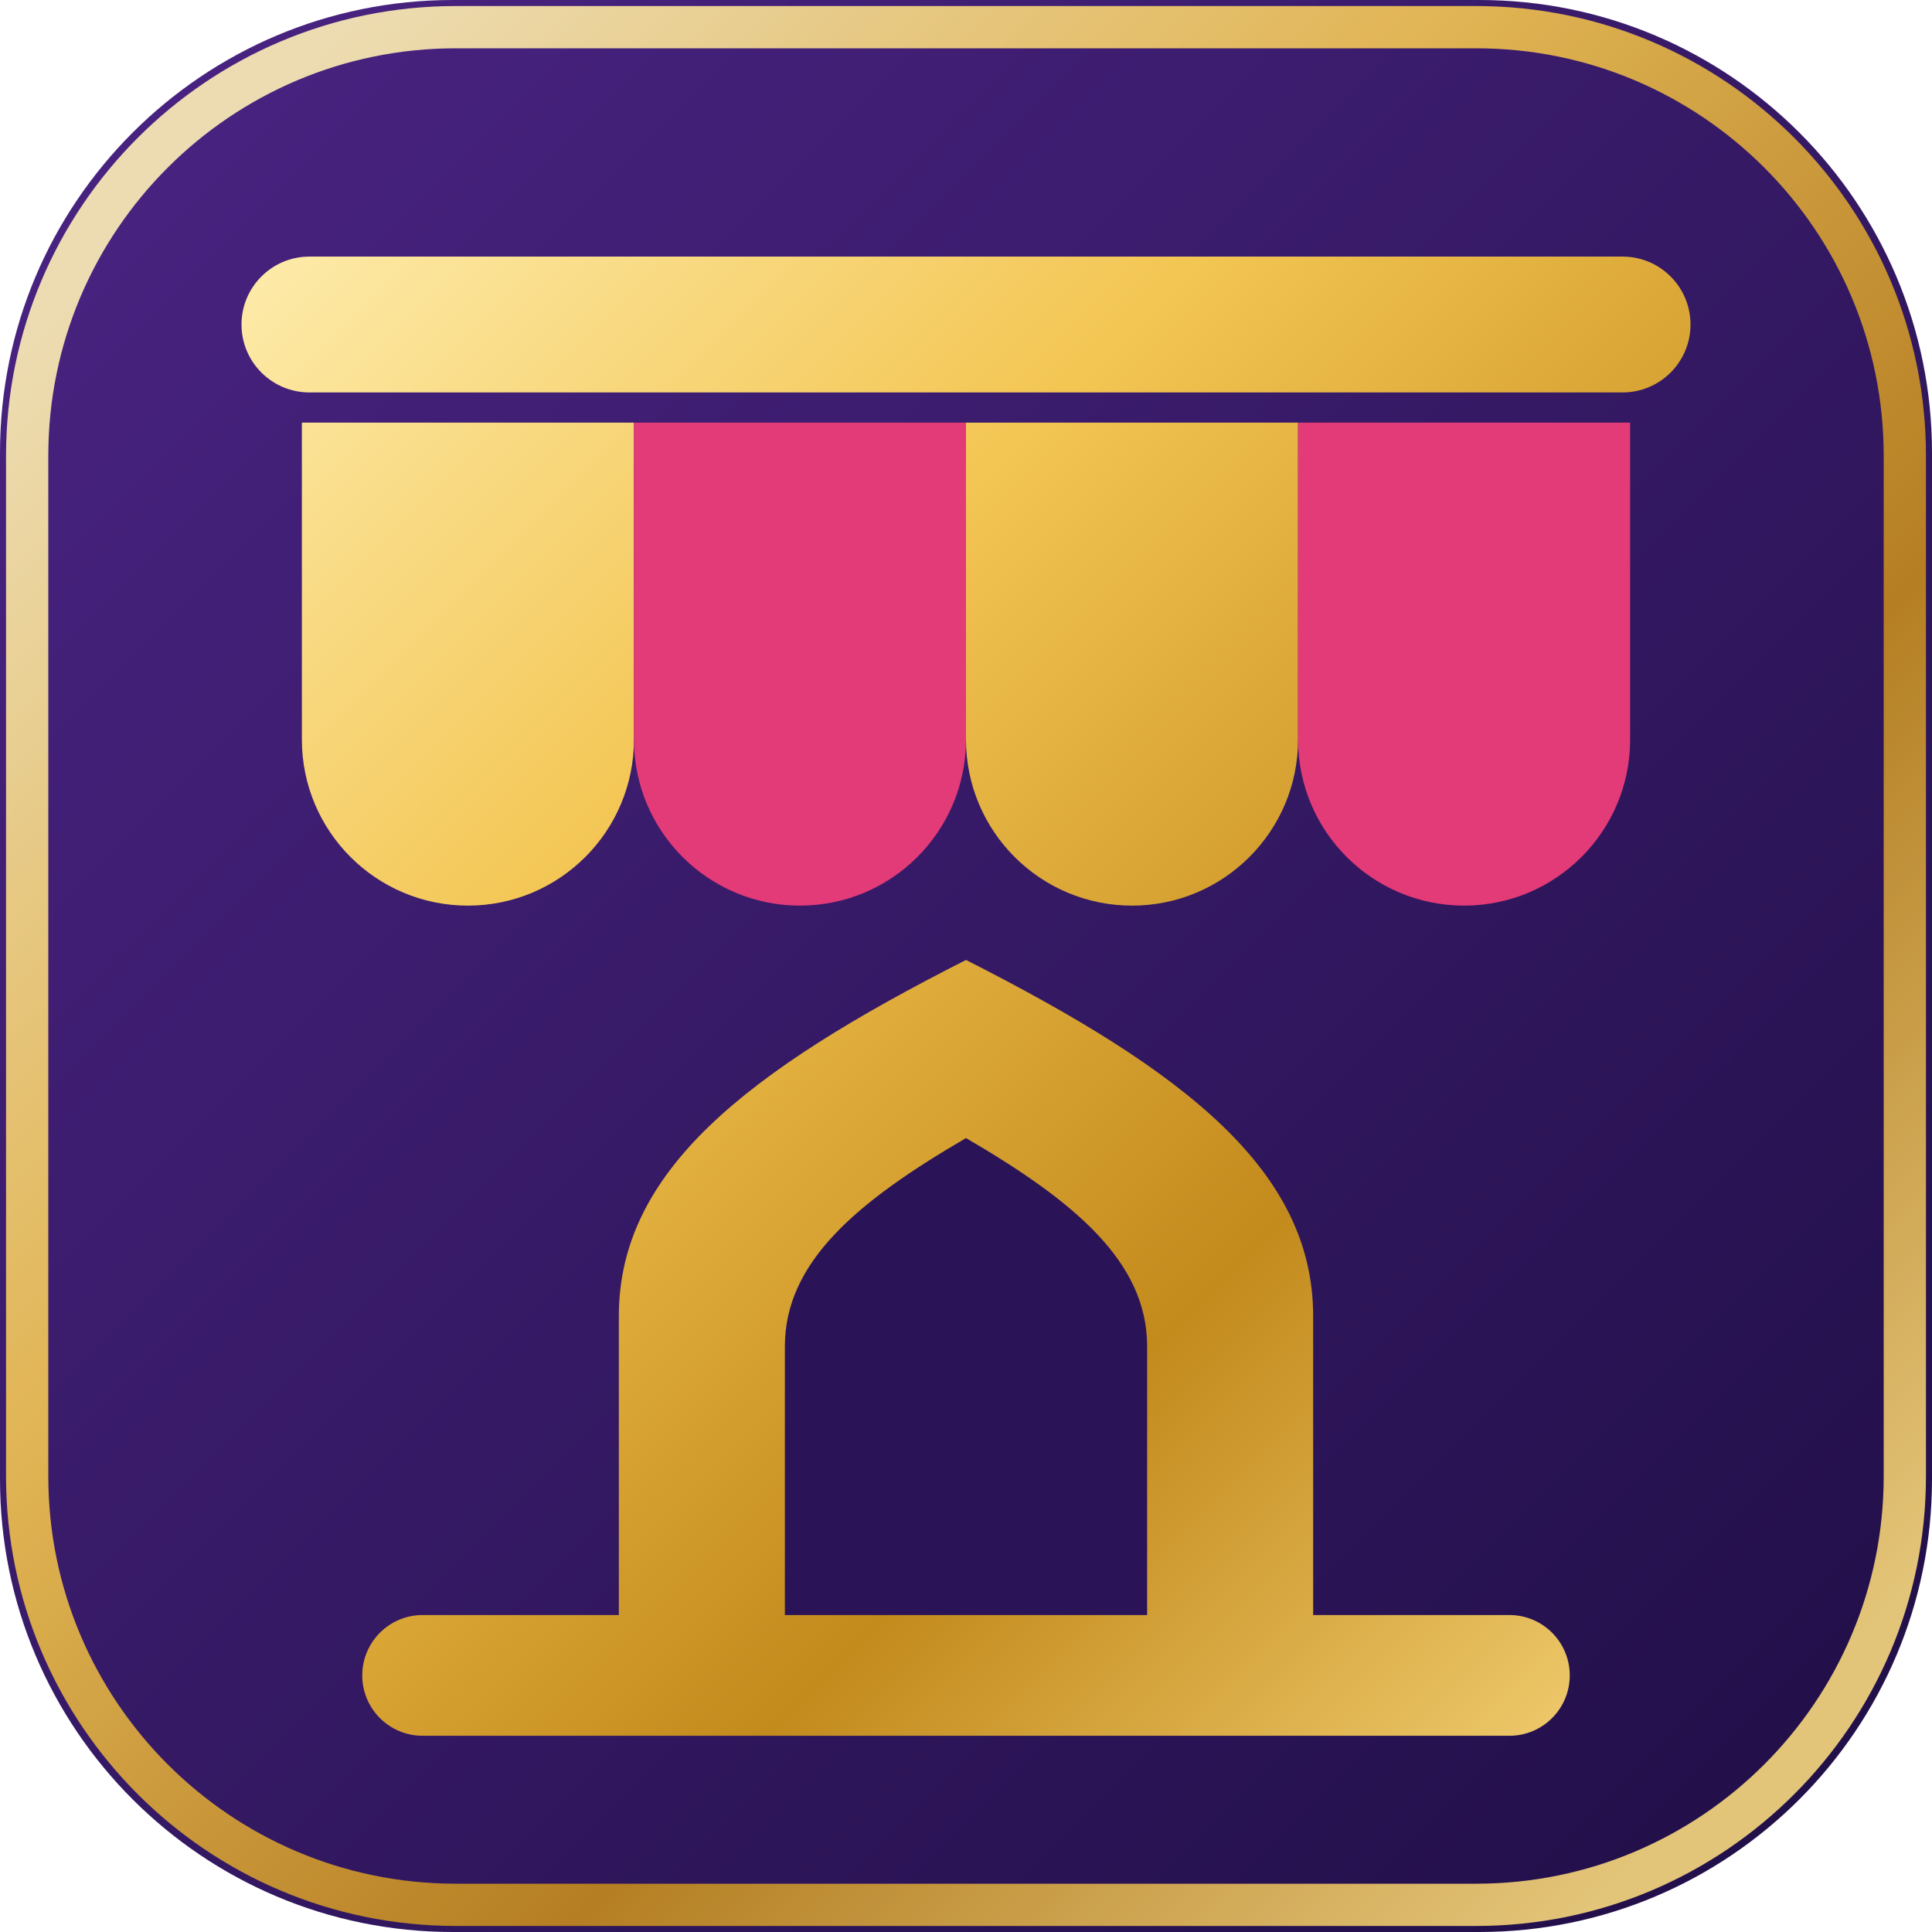
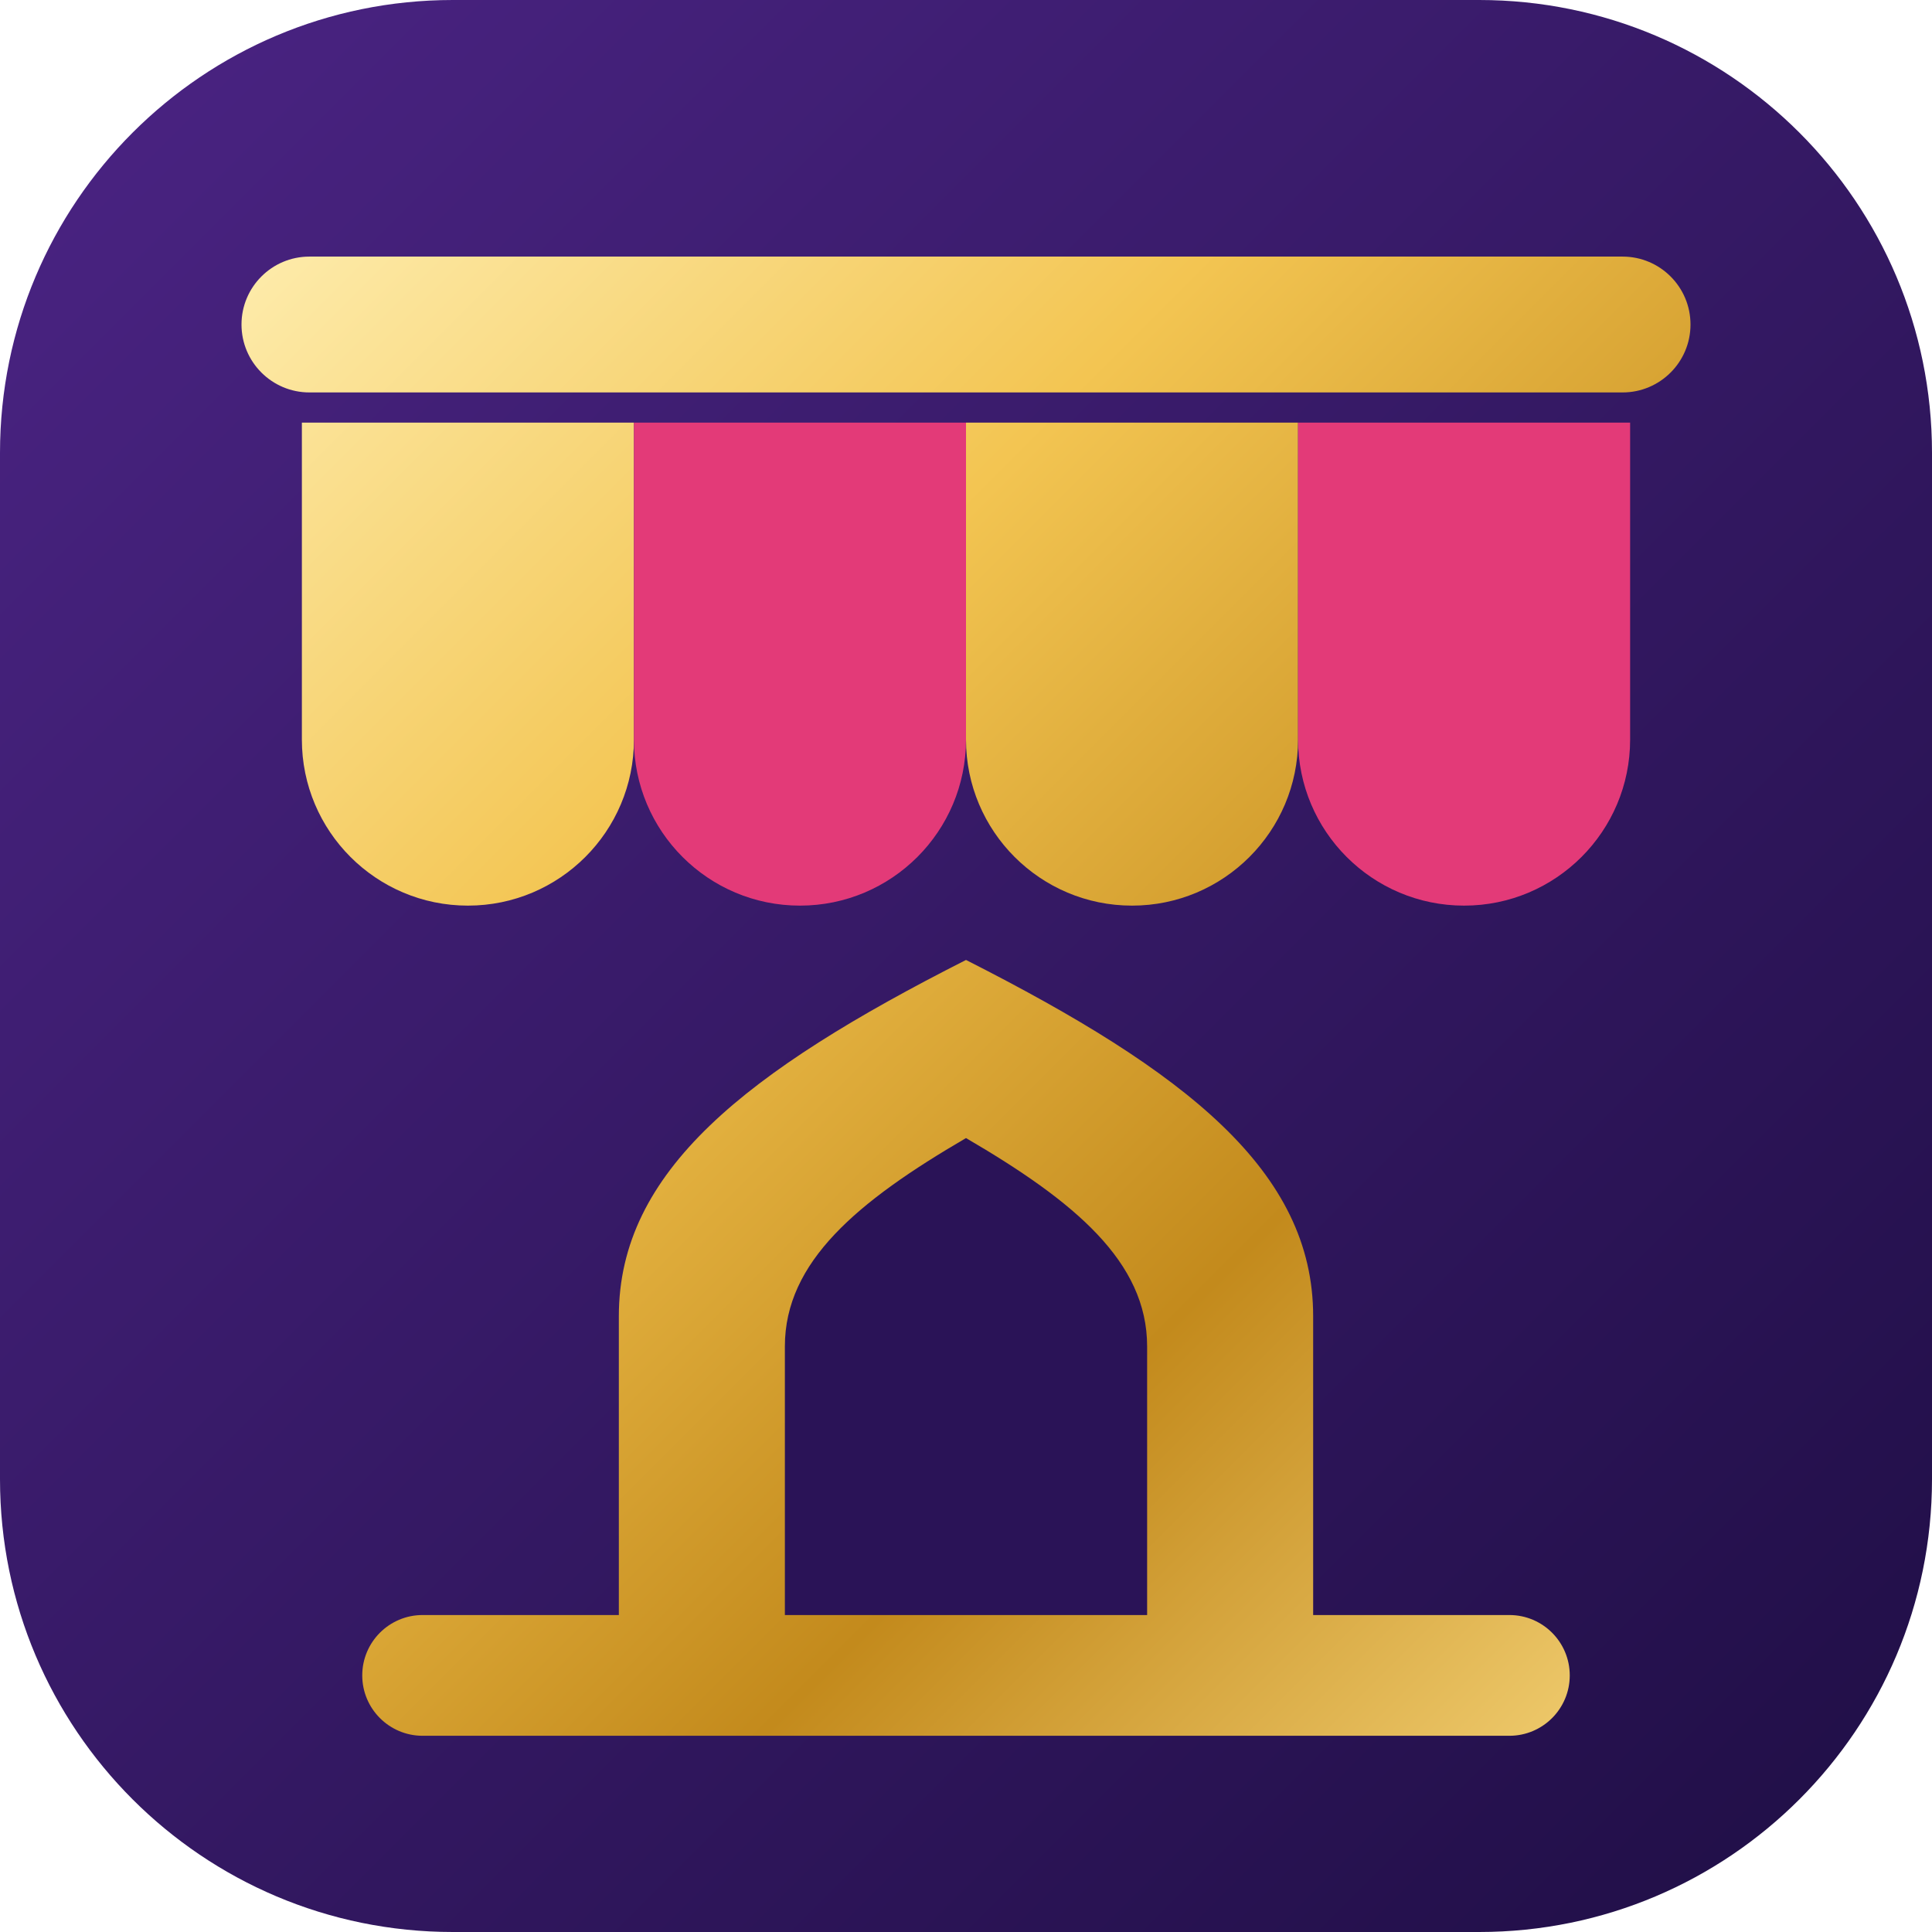
- <svg xmlns="http://www.w3.org/2000/svg" viewBox="0 0 64 64" width="200" height="200">
+ <svg xmlns="http://www.w3.org/2000/svg" viewBox="0 0 64 64" width="64" height="64">
  <defs>
    <linearGradient id="t" x1="0" y1="0" x2="64" y2="64" gradientUnits="userSpaceOnUse">
      <stop offset="0" stop-color="#4b2484" />
      <stop offset="1" stop-color="#1f0e45" />
    </linearGradient>
    <linearGradient id="g" x1="6" y1="6" x2="58" y2="58" gradientUnits="userSpaceOnUse">
      <stop offset="0" stop-color="#fff1b8" />
      <stop offset=".35" stop-color="#f3c552" />
      <stop offset=".68" stop-color="#c38a1c" />
      <stop offset="1" stop-color="#f8d87e" />
    </linearGradient>
  </defs>
  <rect width="64" height="64" rx="15" fill="url(#t)" />
-   <rect x=".9" y=".9" width="62.2" height="62.2" rx="14.2" fill="none" stroke="url(#g)" stroke-width="1.4" opacity=".9" />
  <rect x="8" y="8.5" width="48" height="4.5" rx="2.25" fill="url(#g)" />
  <path d="M10 14h11v10.5a5.5 5.5 0 0 1-11 0z M32 14h11v10.5a5.5 5.5 0 0 1-11 0z" fill="url(#g)" />
  <path d="M21 14h11v10.5a5.5 5.5 0 0 1-11 0z M43 14h11v10.5a5.5 5.5 0 0 1-11 0z" fill="#e33a78" />
  <path d="M20.5 55V43.6c0-4.8 4.2-8.1 11.5-11.8 7.3 3.7 11.5 7 11.5 11.8V55z" fill="url(#g)" />
  <path d="M26 55V44.6c0-2.8 2.4-4.8 6-6.9 3.6 2.1 6 4.1 6 6.9V55z" fill="#2a1357" />
  <rect x="12" y="53.5" width="40" height="4" rx="2" fill="url(#g)" />
</svg>
